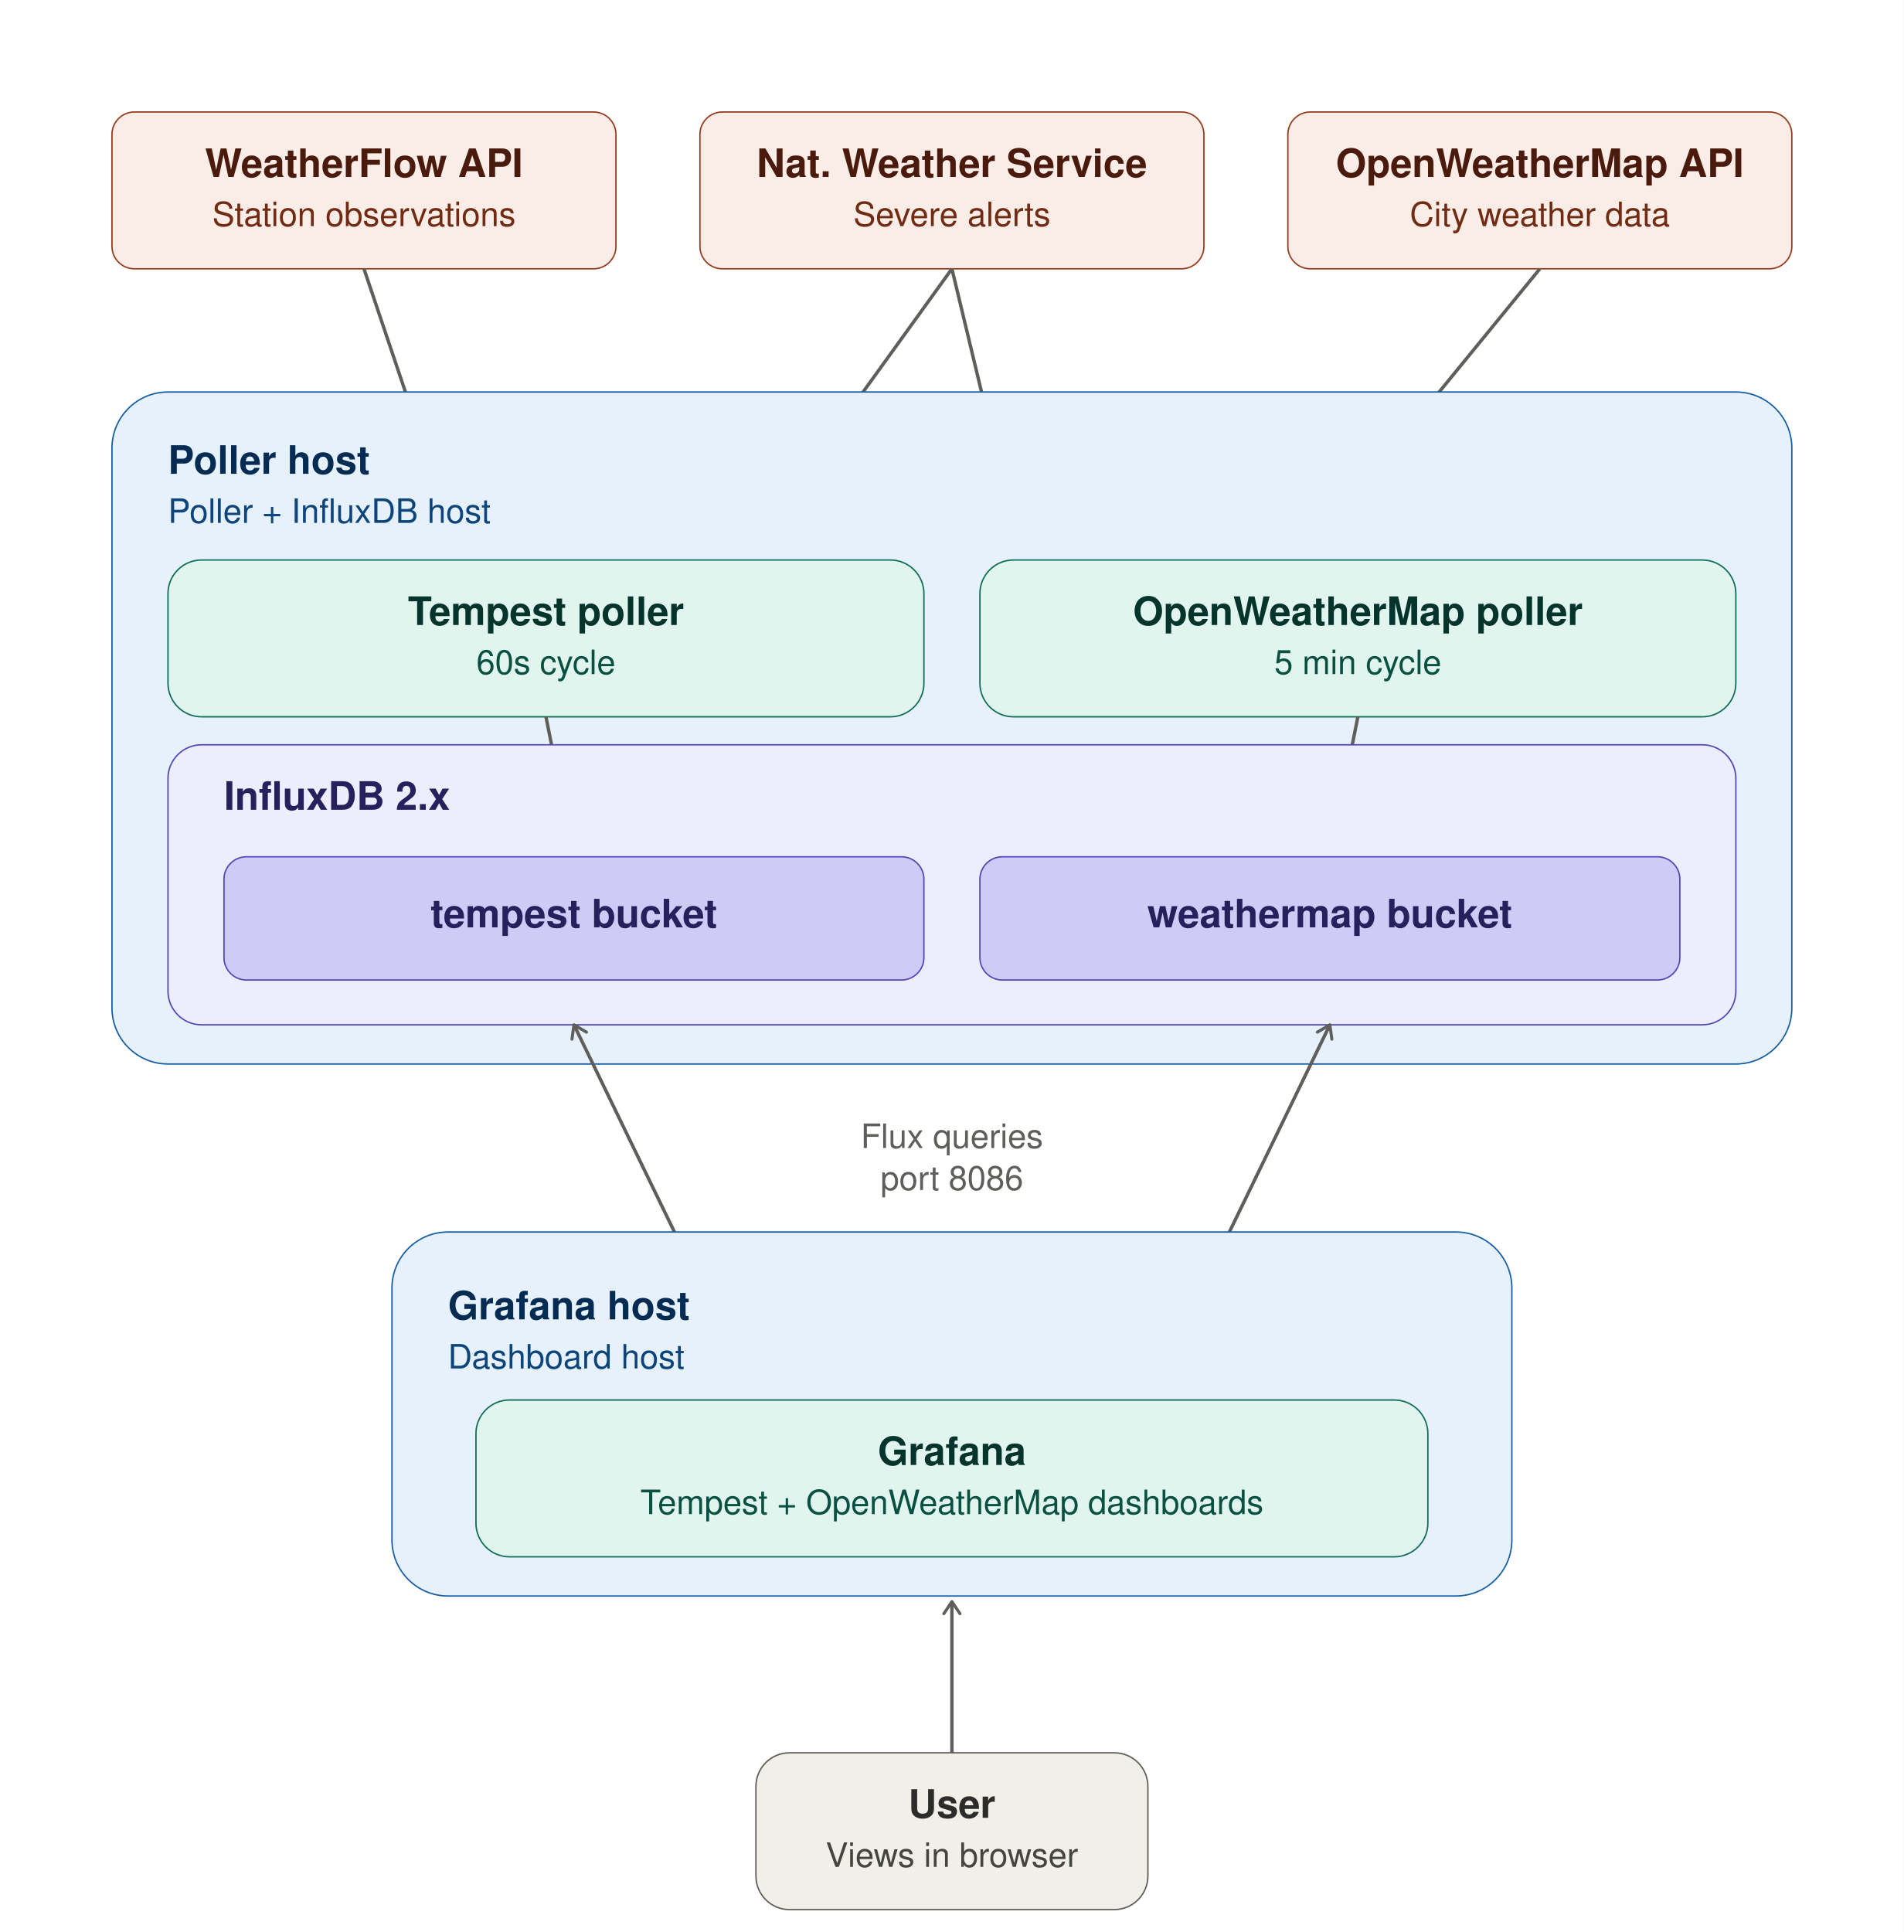
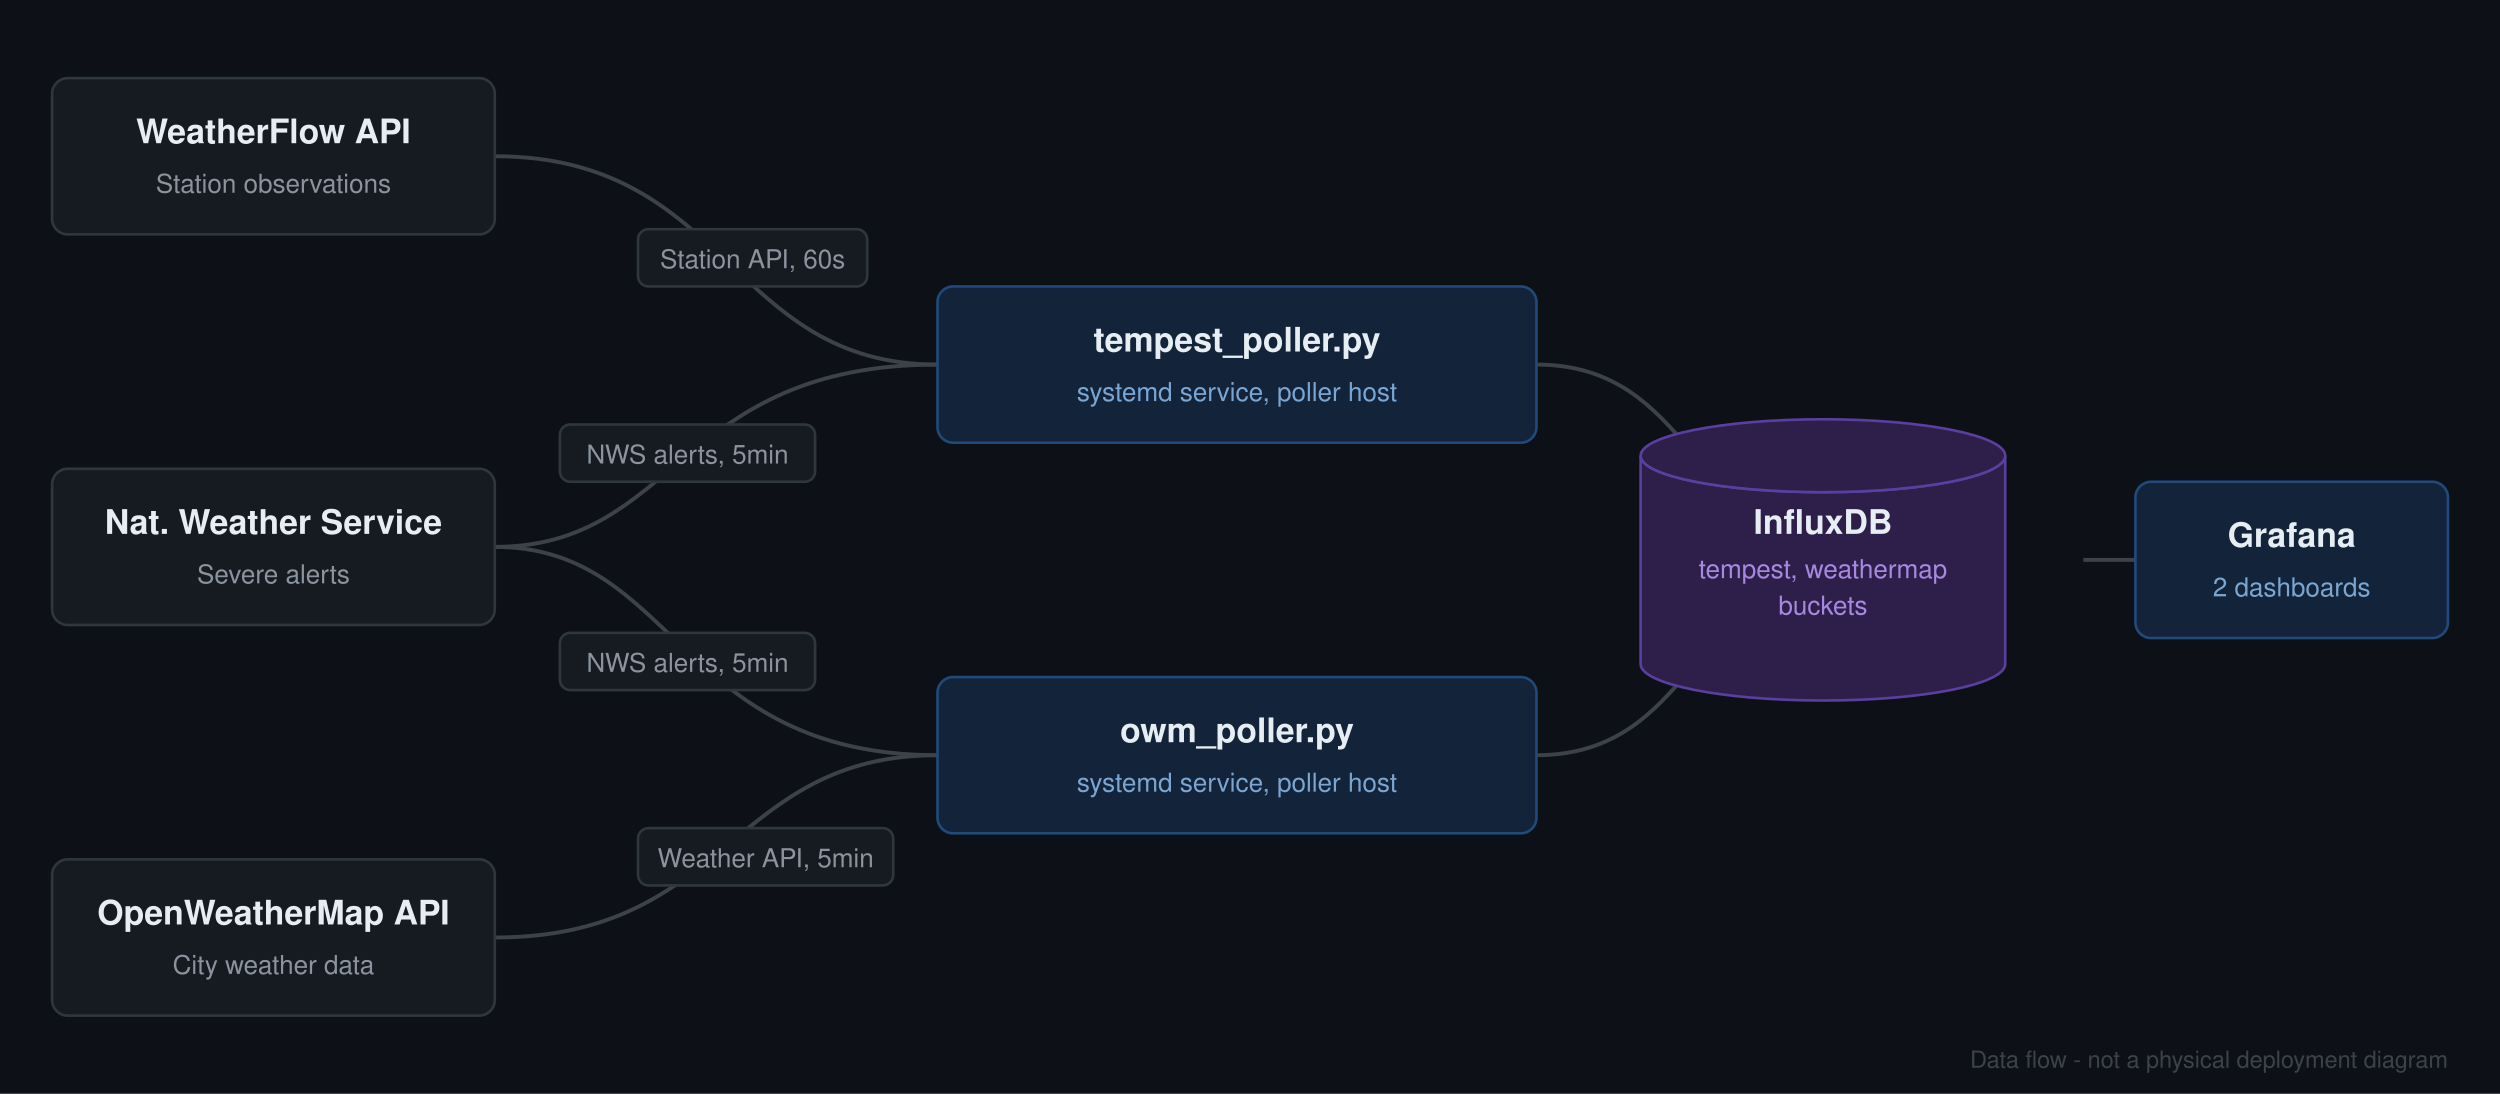
- <svg xmlns="http://www.w3.org/2000/svg" width="680" height="690" viewBox="0 0 680 690" role="img">
-   <defs>
-     <marker id="arrow" viewBox="0 0 10 10" refX="8" refY="5" markerWidth="6" markerHeight="6" orient="auto-start-reverse">
-       <path d="M2 1L8 5L2 9" fill="none" stroke="#5F5E5A" stroke-width="1.5" stroke-linecap="round" stroke-linejoin="round" />
-     </marker>
-   </defs>
-   <rect width="680" height="690" fill="#ffffff" />
+ <svg xmlns="http://www.w3.org/2000/svg" width="960" height="420" viewBox="0 0 960 420" role="img">
+   <rect width="960" height="420" fill="#0d1117" />
  <g font-family="Helvetica, Arial, sans-serif">
-     <rect x="40" y="40" width="180" height="56" rx="8" fill="#FAECE7" stroke="#993C1D" stroke-width="0.5" />
-     <text x="130" y="60" text-anchor="middle" dominant-baseline="central" font-size="14" font-weight="600" fill="#4A1B0C">WeatherFlow API</text>
-     <text x="130" y="78" text-anchor="middle" dominant-baseline="central" font-size="12" fill="#712B13">Station observations</text>
-     <rect x="250" y="40" width="180" height="56" rx="8" fill="#FAECE7" stroke="#993C1D" stroke-width="0.5" />
-     <text x="340" y="60" text-anchor="middle" dominant-baseline="central" font-size="14" font-weight="600" fill="#4A1B0C">Nat. Weather Service</text>
-     <text x="340" y="78" text-anchor="middle" dominant-baseline="central" font-size="12" fill="#712B13">Severe alerts</text>
-     <rect x="460" y="40" width="180" height="56" rx="8" fill="#FAECE7" stroke="#993C1D" stroke-width="0.5" />
-     <text x="550" y="60" text-anchor="middle" dominant-baseline="central" font-size="14" font-weight="600" fill="#4A1B0C">OpenWeatherMap API</text>
-     <text x="550" y="78" text-anchor="middle" dominant-baseline="central" font-size="12" fill="#712B13">City weather data</text>
-     <line x1="130" y1="96" x2="165" y2="200" stroke="#5F5E5A" stroke-width="1.2" marker-end="url(#arrow)" />
-     <line x1="340" y1="96" x2="265" y2="200" stroke="#5F5E5A" stroke-width="1.2" marker-end="url(#arrow)" />
-     <line x1="340" y1="96" x2="365" y2="200" stroke="#5F5E5A" stroke-width="1.2" marker-end="url(#arrow)" />
-     <line x1="550" y1="96" x2="465" y2="200" stroke="#5F5E5A" stroke-width="1.2" marker-end="url(#arrow)" />
-     <rect x="40" y="140" width="600" height="240" rx="20" fill="#E6F1FB" stroke="#185FA5" stroke-width="0.5" />
-     <text x="60" y="166" dominant-baseline="central" font-size="14" font-weight="600" fill="#042C53">Poller host</text>
-     <text x="60" y="184" dominant-baseline="central" font-size="12" fill="#0C447C">Poller + InfluxDB host</text>
-     <rect x="60" y="200" width="270" height="56" rx="12" fill="#E1F5EE" stroke="#0F6E56" stroke-width="0.5" />
-     <text x="195" y="220" text-anchor="middle" dominant-baseline="central" font-size="14" font-weight="600" fill="#04342C">Tempest poller</text>
-     <text x="195" y="238" text-anchor="middle" dominant-baseline="central" font-size="12" fill="#085041">60s cycle</text>
-     <rect x="350" y="200" width="270" height="56" rx="12" fill="#E1F5EE" stroke="#0F6E56" stroke-width="0.5" />
-     <text x="485" y="220" text-anchor="middle" dominant-baseline="central" font-size="14" font-weight="600" fill="#04342C">OpenWeatherMap poller</text>
-     <text x="485" y="238" text-anchor="middle" dominant-baseline="central" font-size="12" fill="#085041">5 min cycle</text>
-     <line x1="195" y1="256" x2="205" y2="306" stroke="#5F5E5A" stroke-width="1.2" marker-end="url(#arrow)" />
-     <line x1="485" y1="256" x2="475" y2="306" stroke="#5F5E5A" stroke-width="1.2" marker-end="url(#arrow)" />
-     <rect x="60" y="266" width="560" height="100" rx="12" fill="#EEEDFE" stroke="#534AB7" stroke-width="0.5" />
-     <text x="80" y="286" dominant-baseline="central" font-size="14" font-weight="600" fill="#26215C">InfluxDB 2.x</text>
-     <rect x="80" y="306" width="250" height="44" rx="8" fill="#CECBF6" stroke="#534AB7" stroke-width="0.5" />
-     <text x="205" y="328" text-anchor="middle" dominant-baseline="central" font-size="14" font-weight="600" fill="#26215C">tempest bucket</text>
-     <rect x="350" y="306" width="250" height="44" rx="8" fill="#CECBF6" stroke="#534AB7" stroke-width="0.5" />
-     <text x="475" y="328" text-anchor="middle" dominant-baseline="central" font-size="14" font-weight="600" fill="#26215C">weathermap bucket</text>
-     <line x1="270" y1="500" x2="205" y2="366" stroke="#5F5E5A" stroke-width="1.2" marker-end="url(#arrow)" />
-     <line x1="410" y1="500" x2="475" y2="366" stroke="#5F5E5A" stroke-width="1.2" marker-end="url(#arrow)" />
-     <text x="340" y="410" text-anchor="middle" font-size="12" fill="#5F5E5A">Flux queries</text>
-     <text x="340" y="425" text-anchor="middle" font-size="12" fill="#5F5E5A">port 8086</text>
-     <rect x="140" y="440" width="400" height="130" rx="20" fill="#E6F1FB" stroke="#185FA5" stroke-width="0.5" />
-     <text x="160" y="468" dominant-baseline="central" font-size="14" font-weight="600" fill="#042C53">Grafana host</text>
-     <text x="160" y="486" dominant-baseline="central" font-size="12" fill="#0C447C">Dashboard host</text>
-     <rect x="170" y="500" width="340" height="56" rx="12" fill="#E1F5EE" stroke="#0F6E56" stroke-width="0.5" />
-     <text x="340" y="520" text-anchor="middle" dominant-baseline="central" font-size="14" font-weight="600" fill="#04342C">Grafana</text>
-     <text x="340" y="538" text-anchor="middle" dominant-baseline="central" font-size="12" fill="#085041">Tempest + OpenWeatherMap dashboards</text>
-     <line x1="340" y1="626" x2="340" y2="572" stroke="#5F5E5A" stroke-width="1.2" marker-end="url(#arrow)" />
-     <rect x="270" y="626" width="140" height="56" rx="12" fill="#F1EFE8" stroke="#5F5E5A" stroke-width="0.5" />
-     <text x="340" y="646" text-anchor="middle" dominant-baseline="central" font-size="14" font-weight="600" fill="#2C2C2A">User</text>
-     <text x="340" y="664" text-anchor="middle" dominant-baseline="central" font-size="12" fill="#444441">Views in browser</text>
+     <path d="M 190,60 C 280,60 280,140 360,140" fill="none" stroke="#3d4148" stroke-width="1.5" />
+     <path d="M 190,210 C 260,210 260,140 360,140" fill="none" stroke="#3d4148" stroke-width="1.5" />
+     <path d="M 190,210 C 260,210 260,290 360,290" fill="none" stroke="#3d4148" stroke-width="1.5" />
+     <path d="M 190,360 C 280,360 280,290 360,290" fill="none" stroke="#3d4148" stroke-width="1.5" />
+     <path d="M 590,140 C 650,140 650,205 700,205" fill="none" stroke="#3d4148" stroke-width="1.5" />
+     <path d="M 590,290 C 650,290 650,225 700,225" fill="none" stroke="#3d4148" stroke-width="1.5" />
+     <path d="M 800,215 C 840,215 840,215 880,215" fill="none" stroke="#3d4148" stroke-width="1.5" />
+     <rect x="245" y="88" width="88" height="22" rx="4" fill="#161b22" stroke="#30363d" />
+     <text x="289" y="103" font-size="10" fill="#8b949e" text-anchor="middle">Station API, 60s</text>
+     <rect x="215" y="163" width="98" height="22" rx="4" fill="#161b22" stroke="#30363d" />
+     <text x="264" y="178" font-size="10" fill="#8b949e" text-anchor="middle">NWS alerts, 5min</text>
+     <rect x="215" y="243" width="98" height="22" rx="4" fill="#161b22" stroke="#30363d" />
+     <text x="264" y="258" font-size="10" fill="#8b949e" text-anchor="middle">NWS alerts, 5min</text>
+     <rect x="245" y="318" width="98" height="22" rx="4" fill="#161b22" stroke="#30363d" />
+     <text x="294" y="333" font-size="10" fill="#8b949e" text-anchor="middle">Weather API, 5min</text>
+     <g>
+       <rect x="20" y="30" width="170" height="60" rx="6" fill="#161b22" stroke="#30363d" stroke-width="1" />
+       <text x="105" y="55" font-size="13" font-weight="600" fill="#e6edf3" text-anchor="middle">WeatherFlow API</text>
+       <text x="105" y="74" font-size="10" fill="#8b949e" text-anchor="middle">Station observations</text>
+     </g>
+     <g>
+       <rect x="20" y="180" width="170" height="60" rx="6" fill="#161b22" stroke="#30363d" stroke-width="1" />
+       <text x="105" y="205" font-size="13" font-weight="600" fill="#e6edf3" text-anchor="middle">Nat. Weather Service</text>
+       <text x="105" y="224" font-size="10" fill="#8b949e" text-anchor="middle">Severe alerts</text>
+     </g>
+     <g>
+       <rect x="20" y="330" width="170" height="60" rx="6" fill="#161b22" stroke="#30363d" stroke-width="1" />
+       <text x="105" y="355" font-size="13" font-weight="600" fill="#e6edf3" text-anchor="middle">OpenWeatherMap API</text>
+       <text x="105" y="374" font-size="10" fill="#8b949e" text-anchor="middle">City weather data</text>
+     </g>
+     <g>
+       <rect x="360" y="110" width="230" height="60" rx="6" fill="#132339" stroke="#1f4a7a" stroke-width="1" />
+       <text x="475" y="135" font-size="13" font-weight="600" fill="#e6edf3" text-anchor="middle">tempest_poller.py</text>
+       <text x="475" y="154" font-size="10" fill="#7aa6d4" text-anchor="middle">systemd service, poller host</text>
+     </g>
+     <g>
+       <rect x="360" y="260" width="230" height="60" rx="6" fill="#132339" stroke="#1f4a7a" stroke-width="1" />
+       <text x="475" y="285" font-size="13" font-weight="600" fill="#e6edf3" text-anchor="middle">owm_poller.py</text>
+       <text x="475" y="304" font-size="10" fill="#7aa6d4" text-anchor="middle">systemd service, poller host</text>
+     </g>
+     <g>
+       <path d="M 630,175 A 70,14 0 0,0 770,175 L 770,255 A 70,14 0 0,1 630,255 Z" fill="#2d1f4a" stroke="#5a3fa0" stroke-width="1" />
+       <ellipse cx="700" cy="175" rx="70" ry="14" fill="#2d1f4a" stroke="#5a3fa0" stroke-width="1" />
+       <text x="700" y="205" font-size="13" font-weight="600" fill="#e6edf3" text-anchor="middle">InfluxDB</text>
+       <text x="700" y="222" font-size="10" fill="#a888e0" text-anchor="middle">tempest, weathermap</text>
+       <text x="700" y="236" font-size="10" fill="#a888e0" text-anchor="middle">buckets</text>
+     </g>
+     <g>
+       <rect x="820" y="185" width="120" height="60" rx="6" fill="#132339" stroke="#1f4a7a" stroke-width="1" />
+       <text x="880" y="210" font-size="13" font-weight="600" fill="#e6edf3" text-anchor="middle">Grafana</text>
+       <text x="880" y="229" font-size="10" fill="#7aa6d4" text-anchor="middle">2 dashboards</text>
+     </g>
+     <text x="940" y="410" font-size="9" fill="#3d4148" text-anchor="end">Data flow - not a physical deployment diagram</text>
  </g>
</svg>
